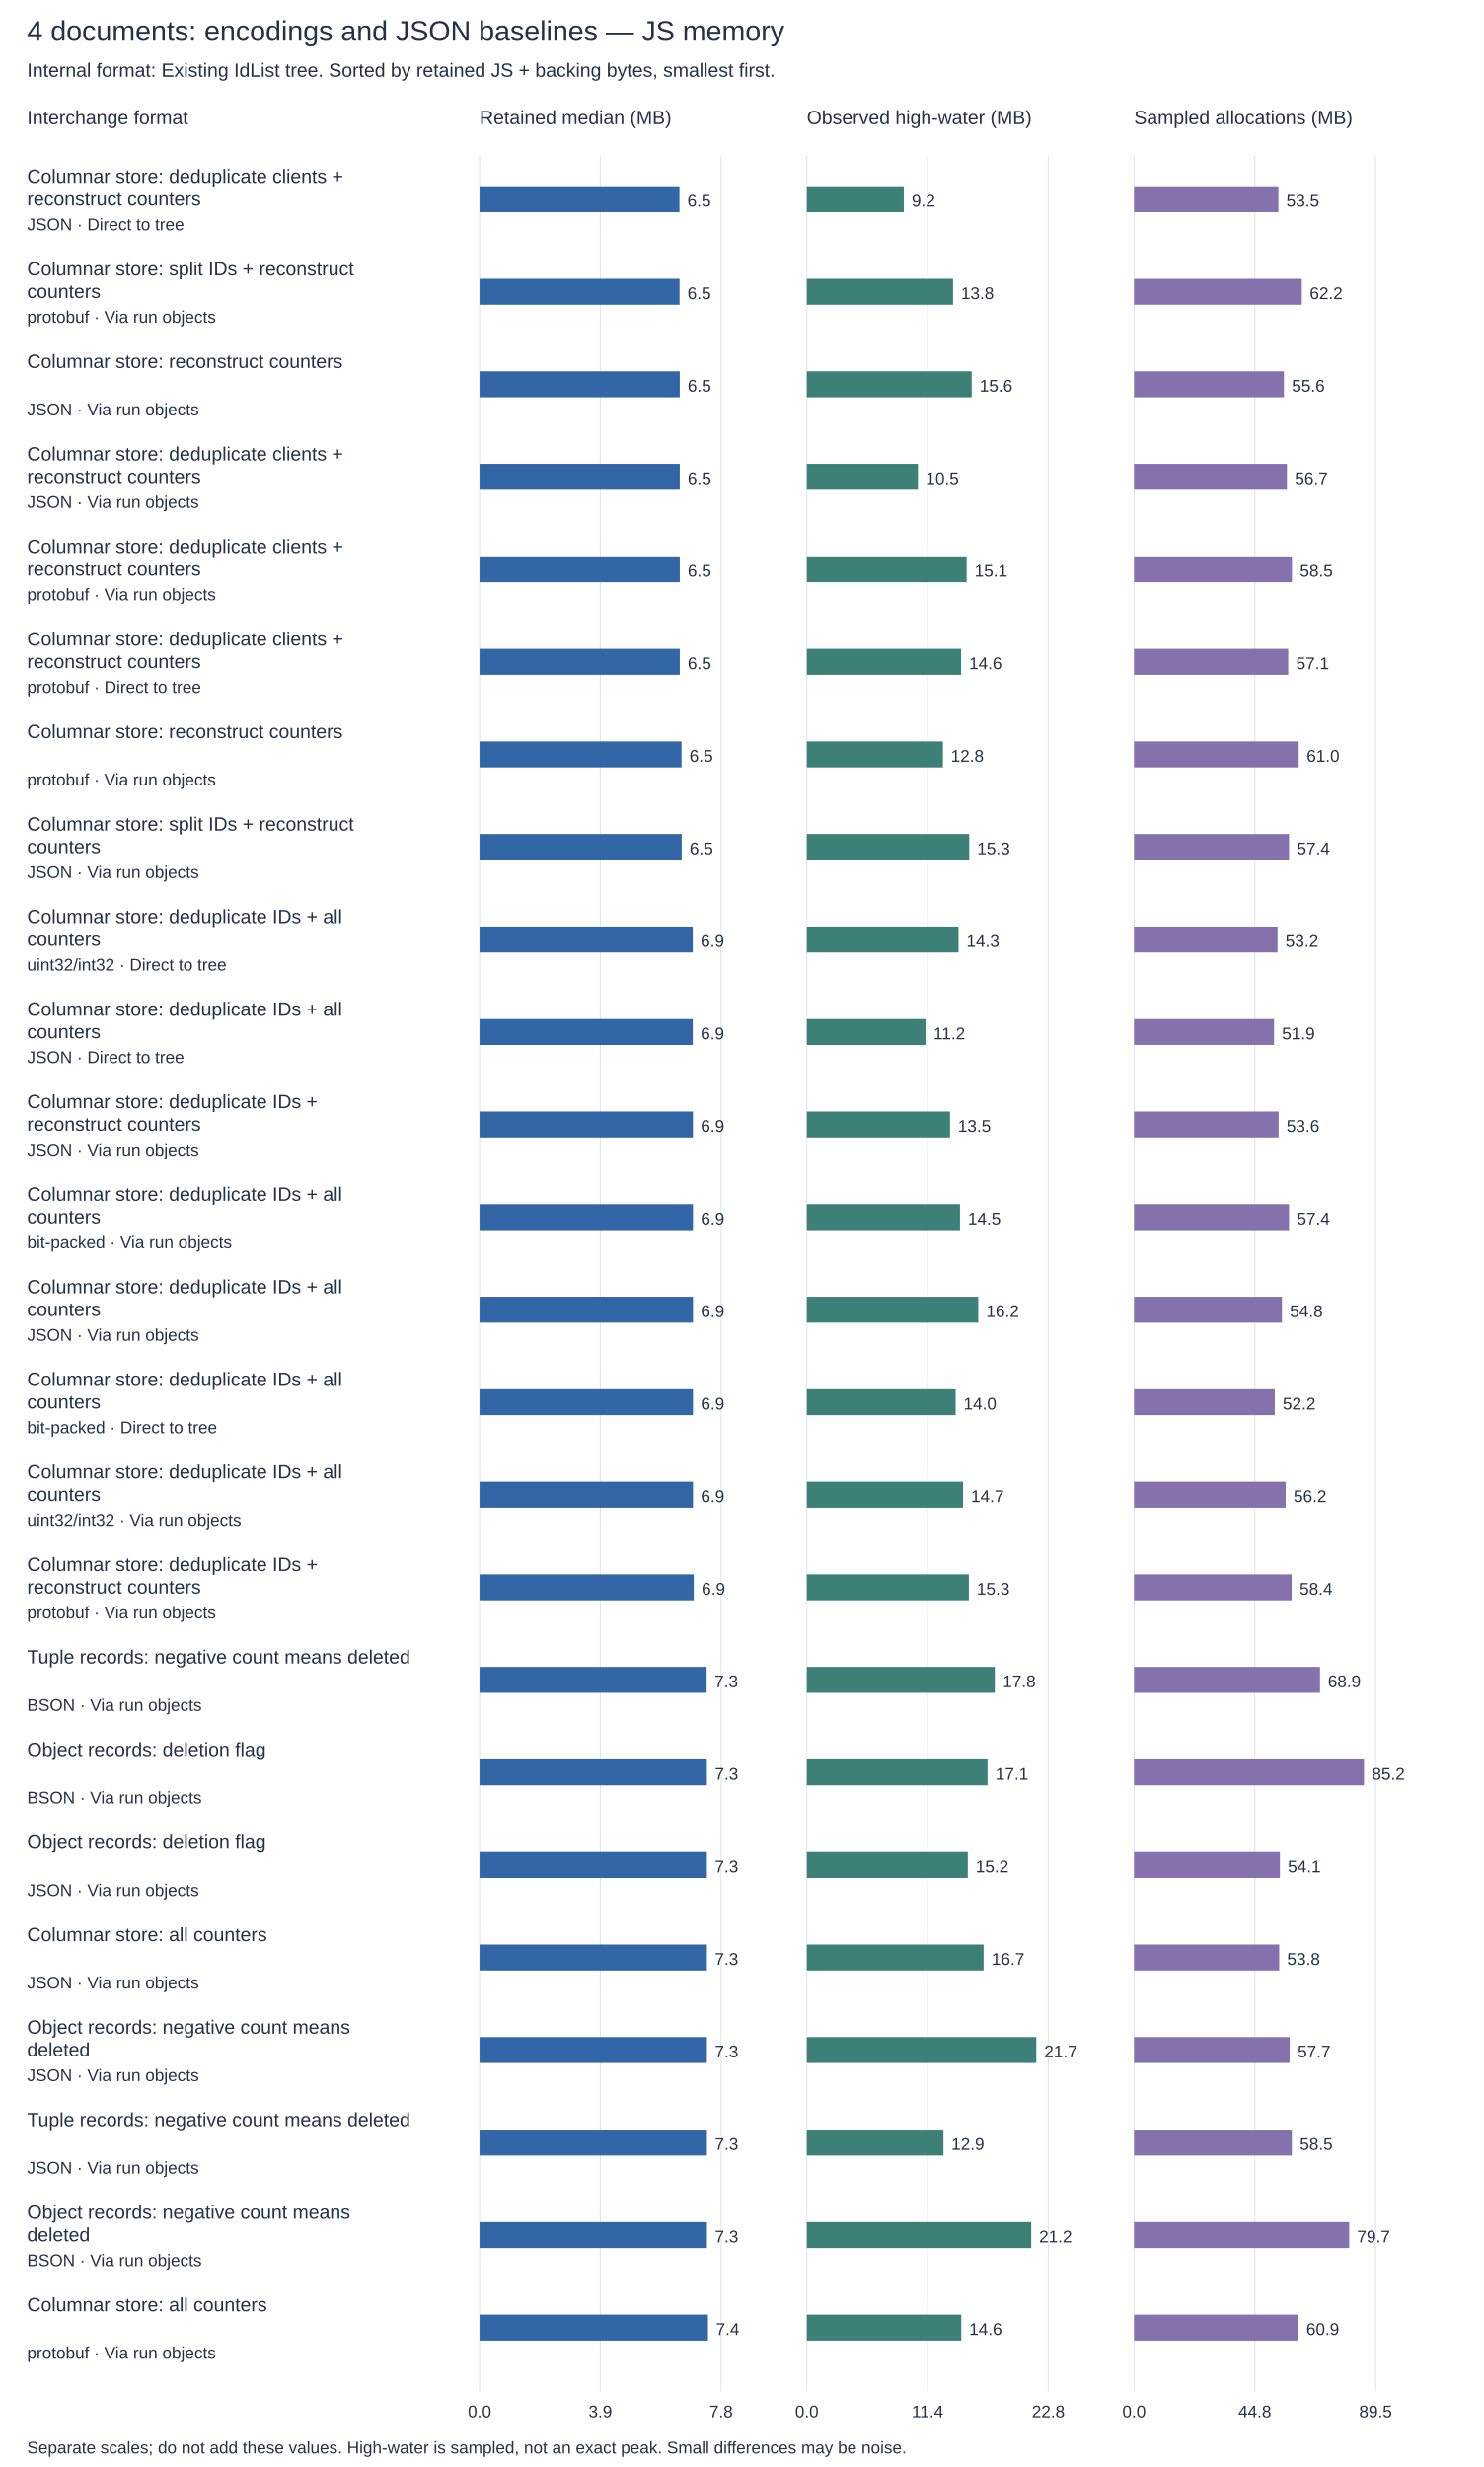
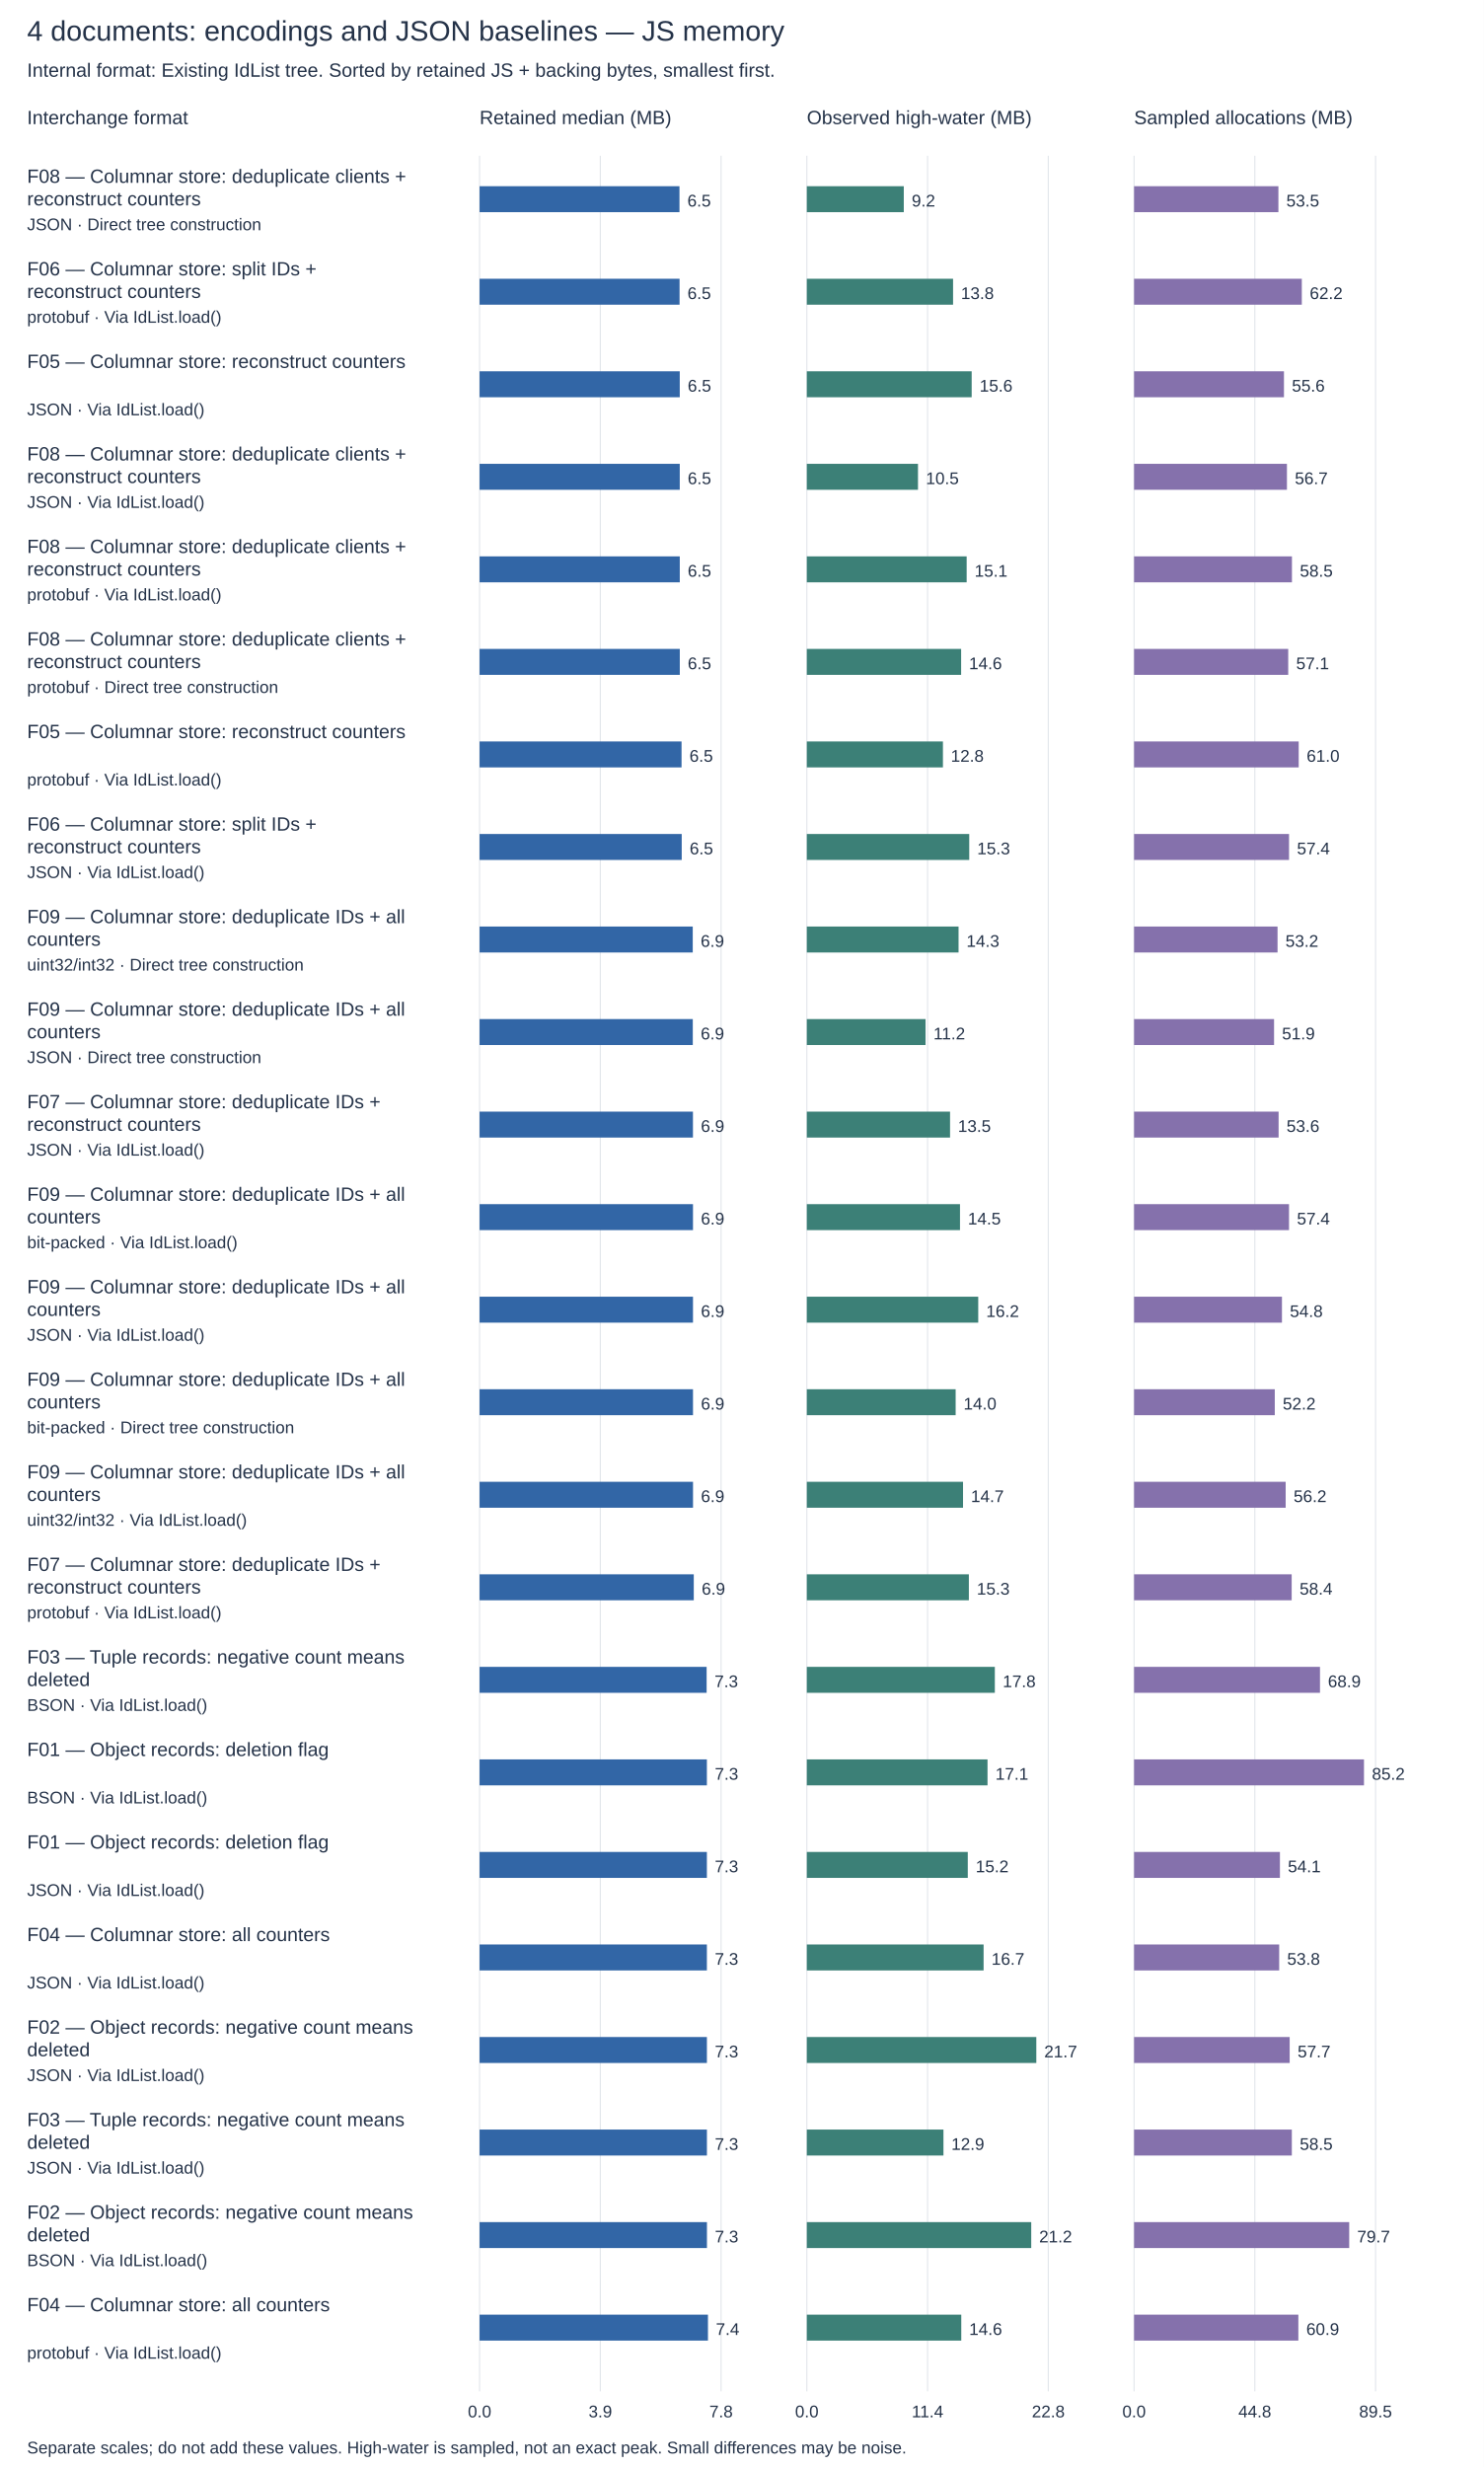
<svg xmlns="http://www.w3.org/2000/svg" width="1315" height="2186" viewBox="0 0 1315 2186" role="img" aria-labelledby="title desc">
  <style>text{font:17px Arial,Helvetica,sans-serif;fill:#243248}.small{font-size:15px}.title{font-size:25px;font-weight:500}</style>
  <rect width="1315" height="2186" fill="white" />
  <text x="24" y="36" class="title">4 documents: encodings and JSON baselines — JS memory</text>
  <text x="24" y="68">Internal format: Existing IdList tree. Sorted by retained JS + backing bytes, smallest first.</text>
  <text x="24" y="110">Interchange format</text>
  <text x="425" y="110">Retained median (MB)</text>
  <line x1="425" x2="425" y1="138" y2="2119" stroke="#e2e6eb" />
  <text x="425" y="2142" class="small" text-anchor="middle">0.0</text>
  <line x1="532" x2="532" y1="138" y2="2119" stroke="#e2e6eb" />
  <text x="532" y="2142" class="small" text-anchor="middle">3.9</text>
  <line x1="639" x2="639" y1="138" y2="2119" stroke="#e2e6eb" />
  <text x="639" y="2142" class="small" text-anchor="middle">7.8</text>
  <rect x="425" y="165" width="177.141" height="23" fill="#3266a6" />
  <text x="609.141" y="183" class="small">6.5</text>
  <rect x="425" y="247" width="177.219" height="23" fill="#3266a6" />
  <text x="609.219" y="265" class="small">6.5</text>
  <rect x="425" y="329" width="177.393" height="23" fill="#3266a6" />
  <text x="609.393" y="347" class="small">6.5</text>
  <rect x="425" y="411" width="177.394" height="23" fill="#3266a6" />
  <text x="609.394" y="429" class="small">6.5</text>
  <rect x="425" y="493" width="177.412" height="23" fill="#3266a6" />
  <text x="609.412" y="511" class="small">6.5</text>
  <rect x="425" y="575" width="177.428" height="23" fill="#3266a6" />
  <text x="609.428" y="593" class="small">6.5</text>
  <rect x="425" y="657" width="178.981" height="23" fill="#3266a6" />
  <text x="610.981" y="675" class="small">6.5</text>
  <rect x="425" y="739" width="179.133" height="23" fill="#3266a6" />
  <text x="611.133" y="757" class="small">6.5</text>
  <rect x="425" y="821" width="188.905" height="23" fill="#3266a6" />
  <text x="620.905" y="839" class="small">6.9</text>
  <rect x="425" y="903" width="188.941" height="23" fill="#3266a6" />
  <text x="620.941" y="921" class="small">6.9</text>
  <rect x="425" y="985" width="189.086" height="23" fill="#3266a6" />
  <text x="621.086" y="1003" class="small">6.9</text>
  <rect x="425" y="1067" width="189.119" height="23" fill="#3266a6" />
  <text x="621.119" y="1085" class="small">6.9</text>
  <rect x="425" y="1149" width="189.122" height="23" fill="#3266a6" />
  <text x="621.122" y="1167" class="small">6.9</text>
  <rect x="425" y="1231" width="189.131" height="23" fill="#3266a6" />
  <text x="621.131" y="1249" class="small">6.9</text>
  <rect x="425" y="1313" width="189.145" height="23" fill="#3266a6" />
  <text x="621.145" y="1331" class="small">6.9</text>
  <rect x="425" y="1395" width="189.81" height="23" fill="#3266a6" />
  <text x="621.81" y="1413" class="small">6.9</text>
  <rect x="425" y="1477" width="201.205" height="23" fill="#3266a6" />
  <text x="633.205" y="1495" class="small">7.3</text>
  <rect x="425" y="1559" width="201.424" height="23" fill="#3266a6" />
  <text x="633.424" y="1577" class="small">7.3</text>
  <rect x="425" y="1641" width="201.426" height="23" fill="#3266a6" />
  <text x="633.426" y="1659" class="small">7.3</text>
  <rect x="425" y="1723" width="201.428" height="23" fill="#3266a6" />
  <text x="633.428" y="1741" class="small">7.3</text>
  <rect x="425" y="1805" width="201.45" height="23" fill="#3266a6" />
  <text x="633.45" y="1823" class="small">7.3</text>
  <rect x="425" y="1887" width="201.457" height="23" fill="#3266a6" />
  <text x="633.457" y="1905" class="small">7.3</text>
  <rect x="425" y="1969" width="201.479" height="23" fill="#3266a6" />
  <text x="633.479" y="1987" class="small">7.3</text>
  <rect x="425" y="2051" width="202.386" height="23" fill="#3266a6" />
  <text x="634.386" y="2069" class="small">7.4</text>
  <text x="715" y="110">Observed high-water (MB)</text>
  <line x1="715" x2="715" y1="138" y2="2119" stroke="#e2e6eb" />
  <text x="715" y="2142" class="small" text-anchor="middle">0.0</text>
  <line x1="822" x2="822" y1="138" y2="2119" stroke="#e2e6eb" />
  <text x="822" y="2142" class="small" text-anchor="middle">11.4</text>
  <line x1="929" x2="929" y1="138" y2="2119" stroke="#e2e6eb" />
  <text x="929" y="2142" class="small" text-anchor="middle">22.8</text>
  <rect x="715" y="165" width="85.928" height="23" fill="#3c8077" />
  <text x="807.928" y="183" class="small">9.2</text>
  <rect x="715" y="247" width="129.589" height="23" fill="#3c8077" />
  <text x="851.589" y="265" class="small">13.8</text>
  <rect x="715" y="329" width="146.088" height="23" fill="#3c8077" />
  <text x="868.088" y="347" class="small">15.6</text>
  <rect x="715" y="411" width="98.511" height="23" fill="#3c8077" />
  <text x="820.511" y="429" class="small">10.5</text>
  <rect x="715" y="493" width="141.64" height="23" fill="#3c8077" />
  <text x="863.64" y="511" class="small">15.1</text>
  <rect x="715" y="575" width="136.734" height="23" fill="#3c8077" />
  <text x="858.734" y="593" class="small">14.6</text>
  <rect x="715" y="657" width="120.609" height="23" fill="#3c8077" />
  <text x="842.609" y="675" class="small">12.8</text>
  <rect x="715" y="739" width="143.935" height="23" fill="#3c8077" />
  <text x="865.935" y="757" class="small">15.3</text>
  <rect x="715" y="821" width="134.452" height="23" fill="#3c8077" />
  <text x="856.452" y="839" class="small">14.3</text>
  <rect x="715" y="903" width="105.215" height="23" fill="#3c8077" />
  <text x="827.215" y="921" class="small">11.2</text>
  <rect x="715" y="985" width="126.915" height="23" fill="#3c8077" />
  <text x="848.915" y="1003" class="small">13.5</text>
  <rect x="715" y="1067" width="135.728" height="23" fill="#3c8077" />
  <text x="857.728" y="1085" class="small">14.5</text>
  <rect x="715" y="1149" width="151.9" height="23" fill="#3c8077" />
  <text x="873.9" y="1167" class="small">16.2</text>
  <rect x="715" y="1231" width="131.872" height="23" fill="#3c8077" />
  <text x="853.872" y="1249" class="small">14.0</text>
  <rect x="715" y="1313" width="138.417" height="23" fill="#3c8077" />
  <text x="860.417" y="1331" class="small">14.7</text>
  <rect x="715" y="1395" width="143.594" height="23" fill="#3c8077" />
  <text x="865.594" y="1413" class="small">15.3</text>
  <rect x="715" y="1477" width="166.607" height="23" fill="#3c8077" />
  <text x="888.607" y="1495" class="small">17.8</text>
  <rect x="715" y="1559" width="160.124" height="23" fill="#3c8077" />
  <text x="882.124" y="1577" class="small">17.1</text>
  <rect x="715" y="1641" width="142.629" height="23" fill="#3c8077" />
  <text x="864.629" y="1659" class="small">15.2</text>
  <rect x="715" y="1723" width="156.654" height="23" fill="#3c8077" />
  <text x="878.654" y="1741" class="small">16.7</text>
  <rect x="715" y="1805" width="203.361" height="23" fill="#3c8077" />
  <text x="925.361" y="1823" class="small">21.7</text>
  <rect x="715" y="1887" width="121.073" height="23" fill="#3c8077" />
  <text x="843.073" y="1905" class="small">12.9</text>
  <rect x="715" y="1969" width="198.857" height="23" fill="#3c8077" />
  <text x="920.857" y="1987" class="small">21.2</text>
  <rect x="715" y="2051" width="136.86" height="23" fill="#3c8077" />
  <text x="858.86" y="2069" class="small">14.6</text>
  <text x="1005" y="110">Sampled allocations (MB)</text>
  <line x1="1005" x2="1005" y1="138" y2="2119" stroke="#e2e6eb" />
  <text x="1005" y="2142" class="small" text-anchor="middle">0.0</text>
  <line x1="1112" x2="1112" y1="138" y2="2119" stroke="#e2e6eb" />
  <text x="1112" y="2142" class="small" text-anchor="middle">44.8</text>
  <line x1="1219" x2="1219" y1="138" y2="2119" stroke="#e2e6eb" />
  <text x="1219" y="2142" class="small" text-anchor="middle">89.5</text>
  <rect x="1005" y="165" width="127.907" height="23" fill="#8571ac" />
  <text x="1139.907" y="183" class="small">53.5</text>
  <rect x="1005" y="247" width="148.637" height="23" fill="#8571ac" />
  <text x="1160.637" y="265" class="small">62.2</text>
  <rect x="1005" y="329" width="132.827" height="23" fill="#8571ac" />
  <text x="1144.827" y="347" class="small">55.6</text>
  <rect x="1005" y="411" width="135.464" height="23" fill="#8571ac" />
  <text x="1147.464" y="429" class="small">56.7</text>
  <rect x="1005" y="493" width="139.906" height="23" fill="#8571ac" />
  <text x="1151.906" y="511" class="small">58.5</text>
  <rect x="1005" y="575" width="136.599" height="23" fill="#8571ac" />
  <text x="1148.599" y="593" class="small">57.1</text>
  <rect x="1005" y="657" width="145.893" height="23" fill="#8571ac" />
  <text x="1157.893" y="675" class="small">61.0</text>
  <rect x="1005" y="739" width="137.327" height="23" fill="#8571ac" />
  <text x="1149.327" y="757" class="small">57.4</text>
  <rect x="1005" y="821" width="127.139" height="23" fill="#8571ac" />
  <text x="1139.139" y="839" class="small">53.2</text>
  <rect x="1005" y="903" width="124.055" height="23" fill="#8571ac" />
  <text x="1136.055" y="921" class="small">51.9</text>
  <rect x="1005" y="985" width="128.075" height="23" fill="#8571ac" />
  <text x="1140.075" y="1003" class="small">53.6</text>
  <rect x="1005" y="1067" width="137.307" height="23" fill="#8571ac" />
  <text x="1149.307" y="1085" class="small">57.4</text>
  <rect x="1005" y="1149" width="131.049" height="23" fill="#8571ac" />
  <text x="1143.049" y="1167" class="small">54.8</text>
  <rect x="1005" y="1231" width="124.697" height="23" fill="#8571ac" />
  <text x="1136.697" y="1249" class="small">52.2</text>
  <rect x="1005" y="1313" width="134.339" height="23" fill="#8571ac" />
  <text x="1146.339" y="1331" class="small">56.2</text>
  <rect x="1005" y="1395" width="139.66" height="23" fill="#8571ac" />
  <text x="1151.66" y="1413" class="small">58.4</text>
  <rect x="1005" y="1477" width="164.752" height="23" fill="#8571ac" />
  <text x="1176.752" y="1495" class="small">68.9</text>
  <rect x="1005" y="1559" width="203.744" height="23" fill="#8571ac" />
  <text x="1215.744" y="1577" class="small">85.2</text>
  <rect x="1005" y="1641" width="129.254" height="23" fill="#8571ac" />
  <text x="1141.254" y="1659" class="small">54.1</text>
  <rect x="1005" y="1723" width="128.605" height="23" fill="#8571ac" />
  <text x="1140.605" y="1741" class="small">53.8</text>
  <rect x="1005" y="1805" width="137.892" height="23" fill="#8571ac" />
  <text x="1149.892" y="1823" class="small">57.7</text>
  <rect x="1005" y="1887" width="139.801" height="23" fill="#8571ac" />
  <text x="1151.801" y="1905" class="small">58.5</text>
  <rect x="1005" y="1969" width="190.658" height="23" fill="#8571ac" />
  <text x="1202.658" y="1987" class="small">79.7</text>
  <rect x="1005" y="2051" width="145.582" height="23" fill="#8571ac" />
  <text x="1157.582" y="2069" class="small">60.9</text>
-   <text x="24" y="162">Columnar store: deduplicate clients +</text>
+   <text x="24" y="162">F08 — Columnar store: deduplicate clients +</text>
  <text x="24" y="182">reconstruct counters</text>
-   <text x="24" y="204" class="small">JSON · Direct to tree</text>
-   <text x="24" y="244">Columnar store: split IDs + reconstruct</text>
-   <text x="24" y="264">counters</text>
-   <text x="24" y="286" class="small">protobuf · Via run objects</text>
-   <text x="24" y="326">Columnar store: reconstruct counters</text>
-   <text x="24" y="368" class="small">JSON · Via run objects</text>
-   <text x="24" y="408">Columnar store: deduplicate clients +</text>
+   <text x="24" y="204" class="small">JSON · Direct tree construction</text>
+   <text x="24" y="244">F06 — Columnar store: split IDs +</text>
+   <text x="24" y="264">reconstruct counters</text>
+   <text x="24" y="286" class="small">protobuf · Via IdList.load()</text>
+   <text x="24" y="326">F05 — Columnar store: reconstruct counters</text>
+   <text x="24" y="368" class="small">JSON · Via IdList.load()</text>
+   <text x="24" y="408">F08 — Columnar store: deduplicate clients +</text>
  <text x="24" y="428">reconstruct counters</text>
-   <text x="24" y="450" class="small">JSON · Via run objects</text>
-   <text x="24" y="490">Columnar store: deduplicate clients +</text>
+   <text x="24" y="450" class="small">JSON · Via IdList.load()</text>
+   <text x="24" y="490">F08 — Columnar store: deduplicate clients +</text>
  <text x="24" y="510">reconstruct counters</text>
-   <text x="24" y="532" class="small">protobuf · Via run objects</text>
-   <text x="24" y="572">Columnar store: deduplicate clients +</text>
+   <text x="24" y="532" class="small">protobuf · Via IdList.load()</text>
+   <text x="24" y="572">F08 — Columnar store: deduplicate clients +</text>
  <text x="24" y="592">reconstruct counters</text>
-   <text x="24" y="614" class="small">protobuf · Direct to tree</text>
-   <text x="24" y="654">Columnar store: reconstruct counters</text>
-   <text x="24" y="696" class="small">protobuf · Via run objects</text>
-   <text x="24" y="736">Columnar store: split IDs + reconstruct</text>
-   <text x="24" y="756">counters</text>
-   <text x="24" y="778" class="small">JSON · Via run objects</text>
-   <text x="24" y="818">Columnar store: deduplicate IDs + all</text>
+   <text x="24" y="614" class="small">protobuf · Direct tree construction</text>
+   <text x="24" y="654">F05 — Columnar store: reconstruct counters</text>
+   <text x="24" y="696" class="small">protobuf · Via IdList.load()</text>
+   <text x="24" y="736">F06 — Columnar store: split IDs +</text>
+   <text x="24" y="756">reconstruct counters</text>
+   <text x="24" y="778" class="small">JSON · Via IdList.load()</text>
+   <text x="24" y="818">F09 — Columnar store: deduplicate IDs + all</text>
  <text x="24" y="838">counters</text>
-   <text x="24" y="860" class="small">uint32/int32 · Direct to tree</text>
-   <text x="24" y="900">Columnar store: deduplicate IDs + all</text>
+   <text x="24" y="860" class="small">uint32/int32 · Direct tree construction</text>
+   <text x="24" y="900">F09 — Columnar store: deduplicate IDs + all</text>
  <text x="24" y="920">counters</text>
-   <text x="24" y="942" class="small">JSON · Direct to tree</text>
-   <text x="24" y="982">Columnar store: deduplicate IDs +</text>
+   <text x="24" y="942" class="small">JSON · Direct tree construction</text>
+   <text x="24" y="982">F07 — Columnar store: deduplicate IDs +</text>
  <text x="24" y="1002">reconstruct counters</text>
-   <text x="24" y="1024" class="small">JSON · Via run objects</text>
-   <text x="24" y="1064">Columnar store: deduplicate IDs + all</text>
+   <text x="24" y="1024" class="small">JSON · Via IdList.load()</text>
+   <text x="24" y="1064">F09 — Columnar store: deduplicate IDs + all</text>
  <text x="24" y="1084">counters</text>
-   <text x="24" y="1106" class="small">bit-packed · Via run objects</text>
-   <text x="24" y="1146">Columnar store: deduplicate IDs + all</text>
+   <text x="24" y="1106" class="small">bit-packed · Via IdList.load()</text>
+   <text x="24" y="1146">F09 — Columnar store: deduplicate IDs + all</text>
  <text x="24" y="1166">counters</text>
-   <text x="24" y="1188" class="small">JSON · Via run objects</text>
-   <text x="24" y="1228">Columnar store: deduplicate IDs + all</text>
+   <text x="24" y="1188" class="small">JSON · Via IdList.load()</text>
+   <text x="24" y="1228">F09 — Columnar store: deduplicate IDs + all</text>
  <text x="24" y="1248">counters</text>
-   <text x="24" y="1270" class="small">bit-packed · Direct to tree</text>
-   <text x="24" y="1310">Columnar store: deduplicate IDs + all</text>
+   <text x="24" y="1270" class="small">bit-packed · Direct tree construction</text>
+   <text x="24" y="1310">F09 — Columnar store: deduplicate IDs + all</text>
  <text x="24" y="1330">counters</text>
-   <text x="24" y="1352" class="small">uint32/int32 · Via run objects</text>
-   <text x="24" y="1392">Columnar store: deduplicate IDs +</text>
+   <text x="24" y="1352" class="small">uint32/int32 · Via IdList.load()</text>
+   <text x="24" y="1392">F07 — Columnar store: deduplicate IDs +</text>
  <text x="24" y="1412">reconstruct counters</text>
-   <text x="24" y="1434" class="small">protobuf · Via run objects</text>
-   <text x="24" y="1474">Tuple records: negative count means deleted</text>
-   <text x="24" y="1516" class="small">BSON · Via run objects</text>
-   <text x="24" y="1556">Object records: deletion flag</text>
-   <text x="24" y="1598" class="small">BSON · Via run objects</text>
-   <text x="24" y="1638">Object records: deletion flag</text>
-   <text x="24" y="1680" class="small">JSON · Via run objects</text>
-   <text x="24" y="1720">Columnar store: all counters</text>
-   <text x="24" y="1762" class="small">JSON · Via run objects</text>
-   <text x="24" y="1802">Object records: negative count means</text>
+   <text x="24" y="1434" class="small">protobuf · Via IdList.load()</text>
+   <text x="24" y="1474">F03 — Tuple records: negative count means</text>
+   <text x="24" y="1494">deleted</text>
+   <text x="24" y="1516" class="small">BSON · Via IdList.load()</text>
+   <text x="24" y="1556">F01 — Object records: deletion flag</text>
+   <text x="24" y="1598" class="small">BSON · Via IdList.load()</text>
+   <text x="24" y="1638">F01 — Object records: deletion flag</text>
+   <text x="24" y="1680" class="small">JSON · Via IdList.load()</text>
+   <text x="24" y="1720">F04 — Columnar store: all counters</text>
+   <text x="24" y="1762" class="small">JSON · Via IdList.load()</text>
+   <text x="24" y="1802">F02 — Object records: negative count means</text>
  <text x="24" y="1822">deleted</text>
-   <text x="24" y="1844" class="small">JSON · Via run objects</text>
-   <text x="24" y="1884">Tuple records: negative count means deleted</text>
-   <text x="24" y="1926" class="small">JSON · Via run objects</text>
-   <text x="24" y="1966">Object records: negative count means</text>
+   <text x="24" y="1844" class="small">JSON · Via IdList.load()</text>
+   <text x="24" y="1884">F03 — Tuple records: negative count means</text>
+   <text x="24" y="1904">deleted</text>
+   <text x="24" y="1926" class="small">JSON · Via IdList.load()</text>
+   <text x="24" y="1966">F02 — Object records: negative count means</text>
  <text x="24" y="1986">deleted</text>
-   <text x="24" y="2008" class="small">BSON · Via run objects</text>
-   <text x="24" y="2048">Columnar store: all counters</text>
-   <text x="24" y="2090" class="small">protobuf · Via run objects</text>
+   <text x="24" y="2008" class="small">BSON · Via IdList.load()</text>
+   <text x="24" y="2048">F04 — Columnar store: all counters</text>
+   <text x="24" y="2090" class="small">protobuf · Via IdList.load()</text>
  <text x="24" y="2174" class="small">Separate scales; do not add these values. High-water is sampled, not an exact peak. Small differences may be noise.</text>
</svg>
